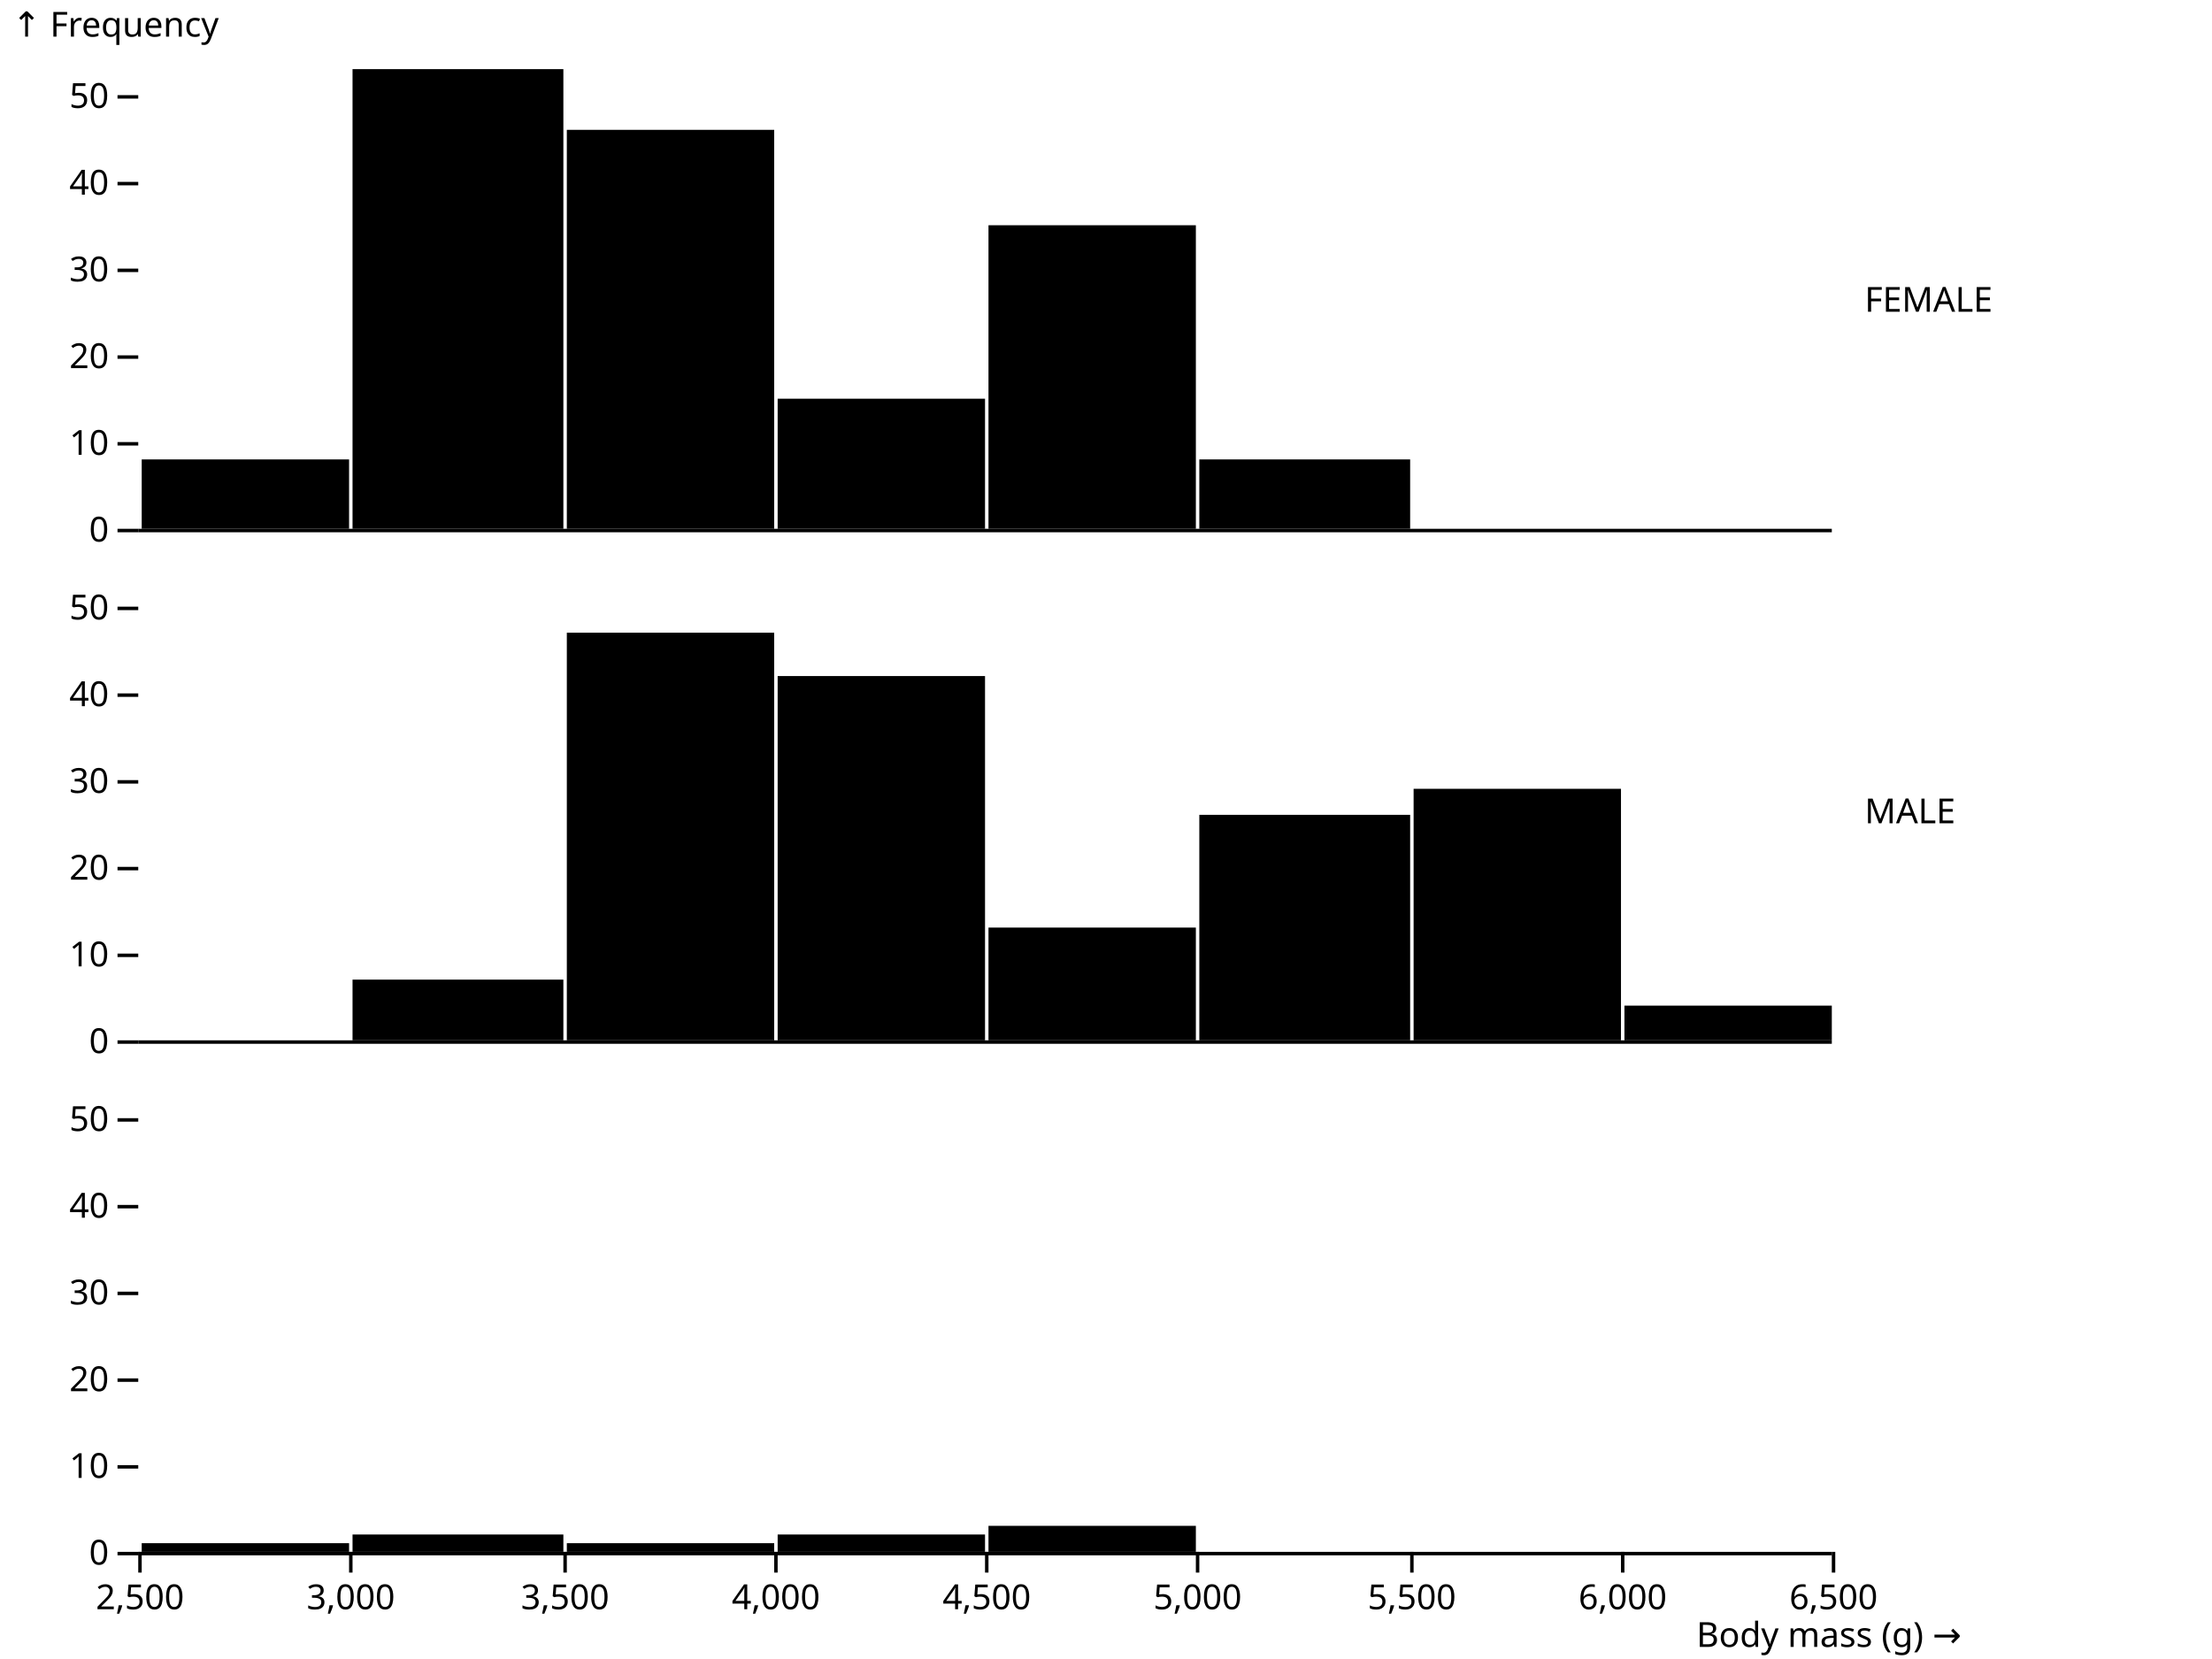
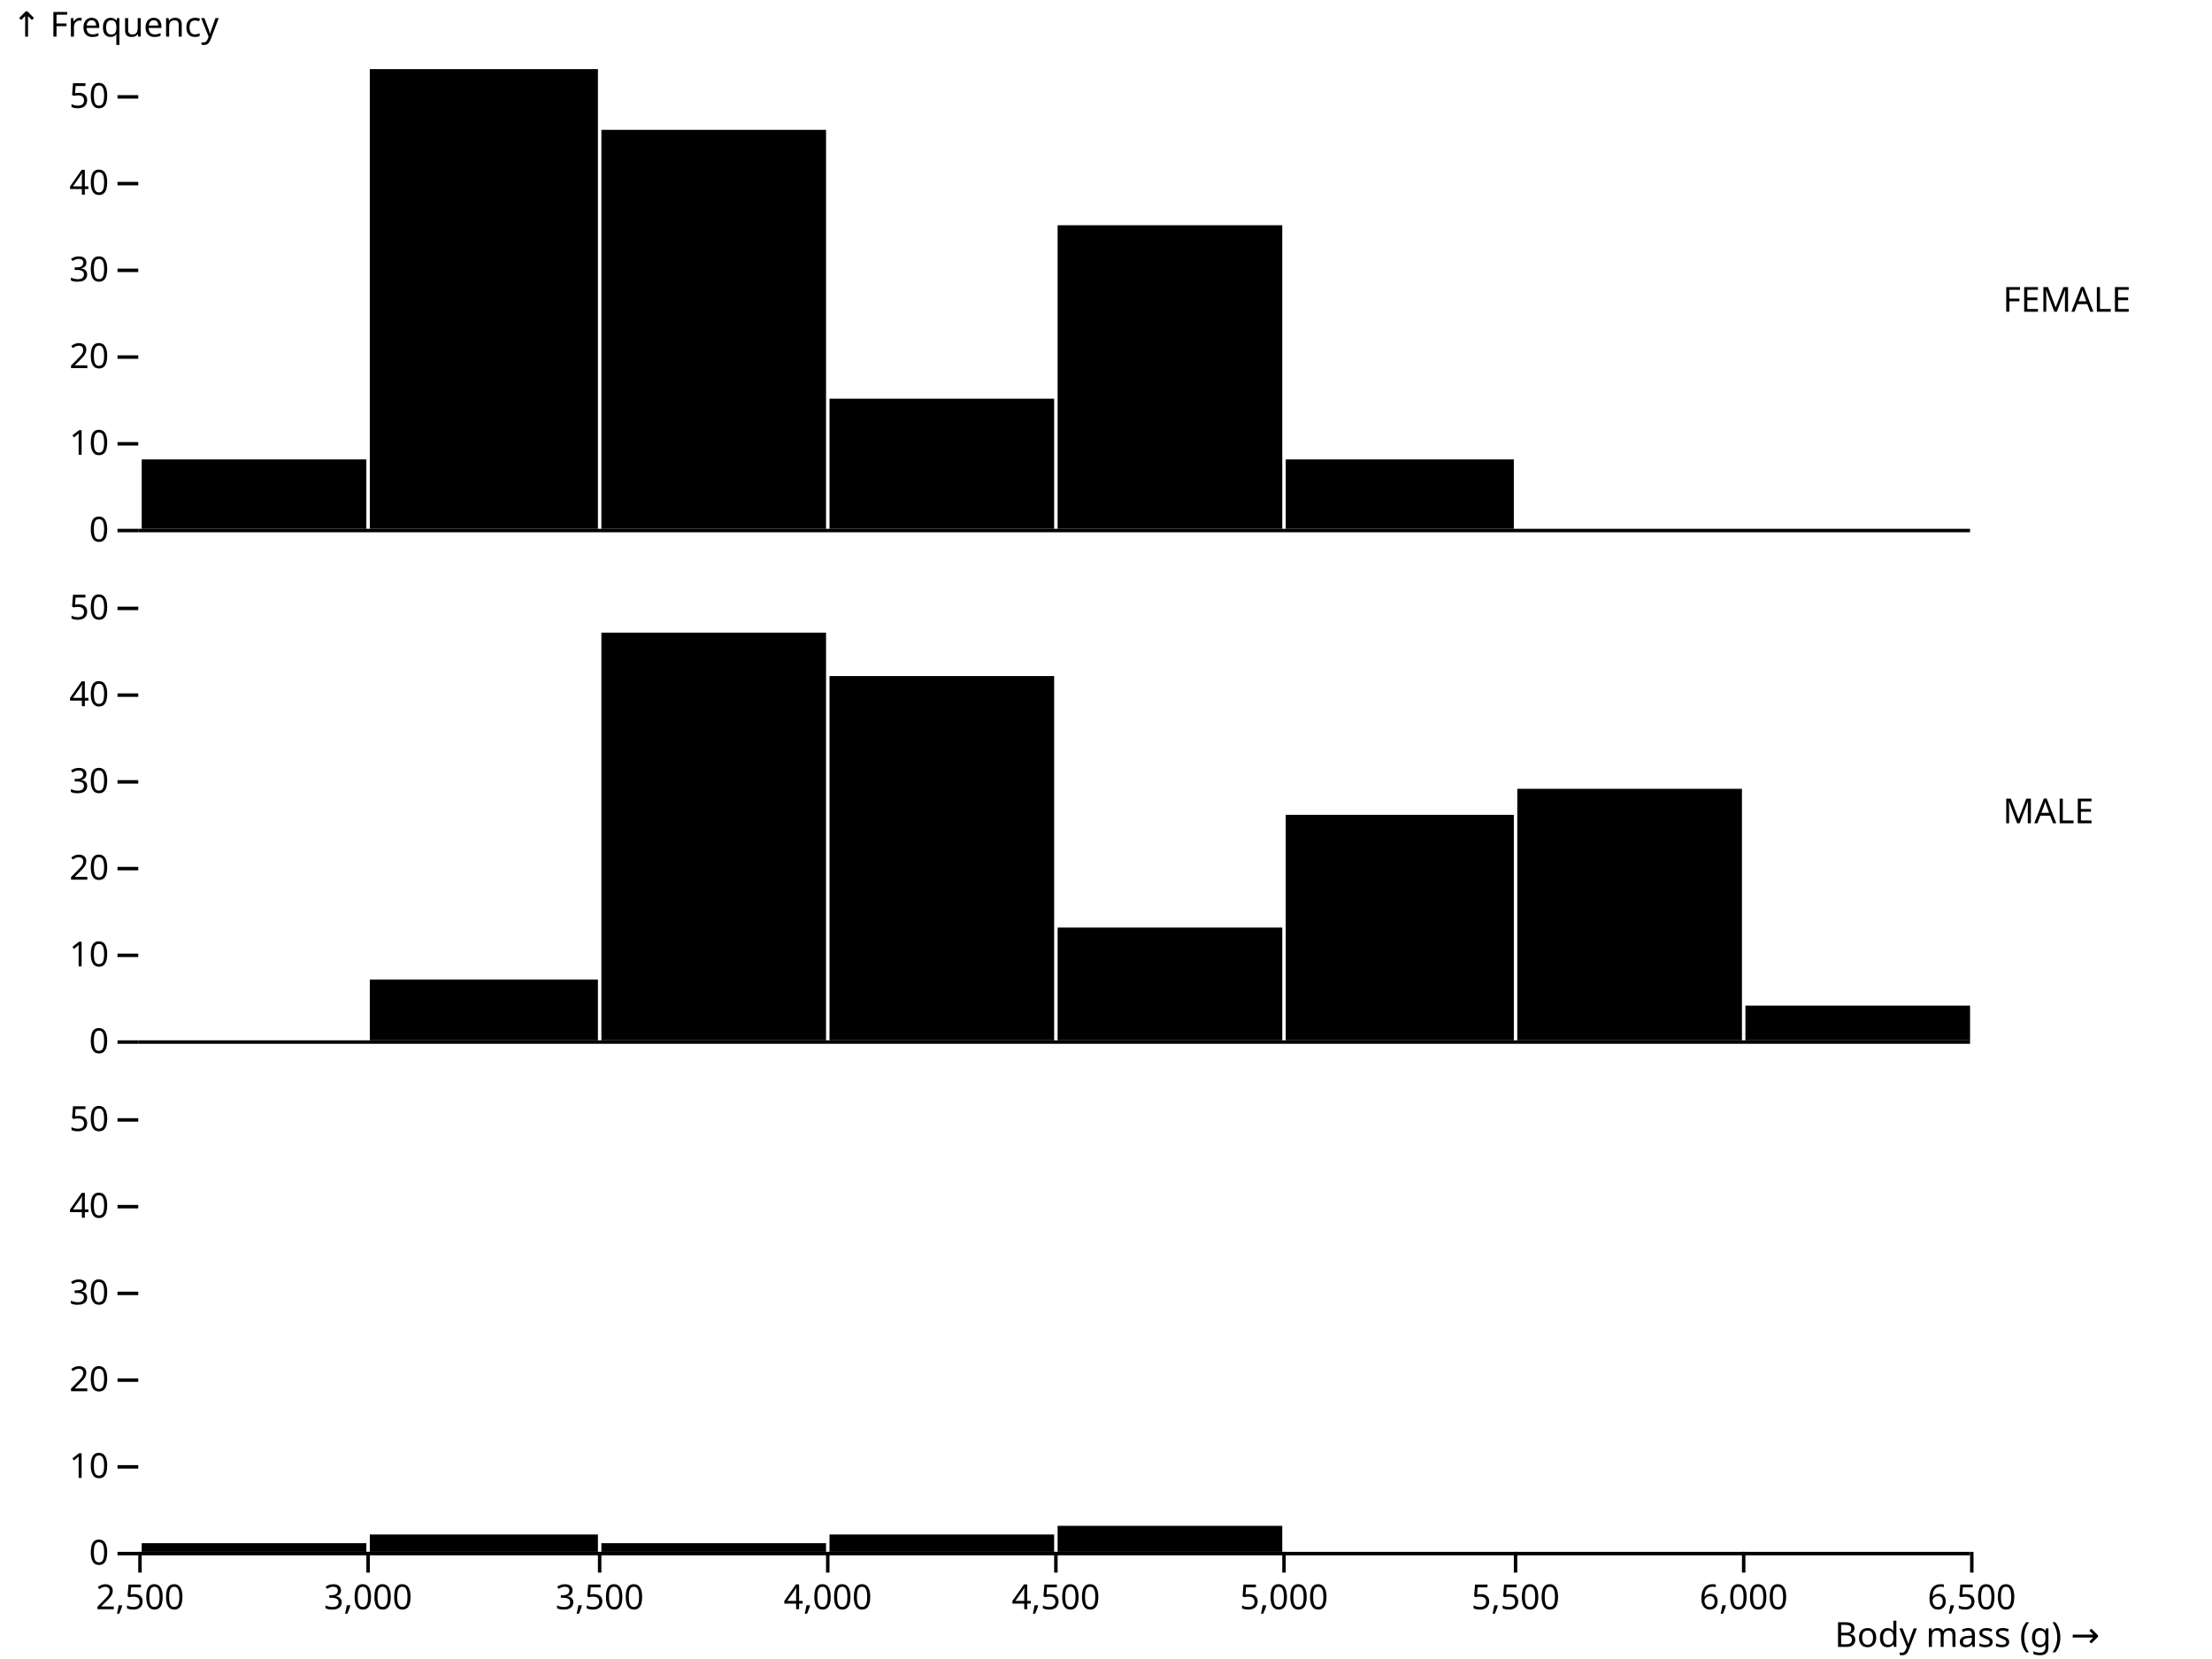
<svg xmlns="http://www.w3.org/2000/svg" class="plot" fill="currentColor" font-family="system-ui, sans-serif" font-size="10" text-anchor="middle" width="640" height="480" viewBox="0 0 640 480">
  <style>
    .plot {
      display: block;
      background: white;
      height: auto;
      height: intrinsic;
      max-width: 100%;
    }

    .plot text,
    .plot tspan {
      white-space: pre;
    }
  </style>
  <g aria-label="facet" transform="translate(0,0)">
    <g aria-label="fy-axis tick label" text-anchor="start" transform="translate(9.5,0.5)">
-       <text y="0.32em" transform="translate(530,86.5)">FEMALE</text>
+       <text y="0.32em" transform="translate(570,86.5)">FEMALE</text>
    </g>
    <g aria-label="y-axis tick" fill="none" stroke="currentColor" transform="translate(0,0.5)">
      <path transform="translate(40,153)" d="M0,0L-6,0" />
      <path transform="translate(40,127.9057)" d="M0,0L-6,0" />
      <path transform="translate(40,102.8113)" d="M0,0L-6,0" />
      <path transform="translate(40,77.71698)" d="M0,0L-6,0" />
      <path transform="translate(40,52.62264)" d="M0,0L-6,0" />
      <path transform="translate(40,27.5283)" d="M0,0L-6,0" />
    </g>
    <g aria-label="y-axis tick label" text-anchor="end" font-variant="tabular-nums" transform="translate(-8.5,0.5)">
      <text y="0.32em" transform="translate(40,153)">0</text>
      <text y="0.32em" transform="translate(40,127.9057)">10</text>
      <text y="0.32em" transform="translate(40,102.8113)">20</text>
      <text y="0.32em" transform="translate(40,77.71698)">30</text>
      <text y="0.32em" transform="translate(40,52.62264)">40</text>
      <text y="0.32em" transform="translate(40,27.5283)">50</text>
    </g>
    <g aria-label="y-axis label" text-anchor="start" transform="translate(-36.5,-16.5)">
      <text y="0.71em" transform="translate(40,20)">↑ Frequency</text>
    </g>
    <g aria-label="rect">
-       <rect x="41" y="132.925" width="60" height="20.075" />
-       <rect x="102" y="20" width="61" height="133" />
-       <rect x="164" y="37.566" width="60" height="115.434" />
-       <rect x="225" y="115.358" width="60" height="37.642" />
-       <rect x="286" y="65.17" width="60" height="87.83" />
-       <rect x="347" y="132.925" width="61" height="20.075" />
+       <rect x="41" y="132.925" width="65" height="20.075" />
+       <rect x="107" y="20" width="66" height="133" />
+       <rect x="174" y="37.566" width="65" height="115.434" />
+       <rect x="240" y="115.358" width="65" height="37.642" />
+       <rect x="306" y="65.17" width="65" height="87.83" />
+       <rect x="372" y="132.925" width="66" height="20.075" />
    </g>
    <g aria-label="rule" stroke="currentColor" transform="translate(0,0.5)">
-       <line x1="40" x2="530" y1="153" y2="153" />
+       <line x1="40" x2="570" y1="153" y2="153" />
    </g>
  </g>
  <g aria-label="facet" transform="translate(0,148)">
    <g aria-label="fy-axis tick label" text-anchor="start" transform="translate(9.5,0.5)">
-       <text y="0.32em" transform="translate(530,86.5)">MALE</text>
+       <text y="0.32em" transform="translate(570,86.5)">MALE</text>
    </g>
    <g aria-label="y-axis tick" fill="none" stroke="currentColor" transform="translate(0,0.5)">
      <path transform="translate(40,153)" d="M0,0L-6,0" />
      <path transform="translate(40,127.9057)" d="M0,0L-6,0" />
      <path transform="translate(40,102.8113)" d="M0,0L-6,0" />
      <path transform="translate(40,77.71698)" d="M0,0L-6,0" />
      <path transform="translate(40,52.62264)" d="M0,0L-6,0" />
      <path transform="translate(40,27.5283)" d="M0,0L-6,0" />
    </g>
    <g aria-label="y-axis tick label" text-anchor="end" font-variant="tabular-nums" transform="translate(-8.5,0.5)">
      <text y="0.32em" transform="translate(40,153)">0</text>
      <text y="0.32em" transform="translate(40,127.9057)">10</text>
      <text y="0.32em" transform="translate(40,102.8113)">20</text>
      <text y="0.32em" transform="translate(40,77.71698)">30</text>
      <text y="0.32em" transform="translate(40,52.62264)">40</text>
      <text y="0.32em" transform="translate(40,27.5283)">50</text>
    </g>
    <g aria-label="rect">
-       <rect x="102" y="135.434" width="61" height="17.566" />
-       <rect x="164" y="35.057" width="60" height="117.943" />
-       <rect x="225" y="47.604" width="60" height="105.396" />
-       <rect x="286" y="120.377" width="60" height="32.623" />
-       <rect x="347" y="87.755" width="61" height="65.245" />
-       <rect x="409" y="80.226" width="60" height="72.774" />
-       <rect x="470" y="142.962" width="60" height="10.038" />
+       <rect x="107" y="135.434" width="66" height="17.566" />
+       <rect x="174" y="35.057" width="65" height="117.943" />
+       <rect x="240" y="47.604" width="65" height="105.396" />
+       <rect x="306" y="120.377" width="65" height="32.623" />
+       <rect x="372" y="87.755" width="66" height="65.245" />
+       <rect x="439" y="80.226" width="65" height="72.774" />
+       <rect x="505" y="142.962" width="65" height="10.038" />
    </g>
    <g aria-label="rule" stroke="currentColor" transform="translate(0,0.5)">
-       <line x1="40" x2="530" y1="153" y2="153" />
+       <line x1="40" x2="570" y1="153" y2="153" />
    </g>
  </g>
  <g aria-label="facet" transform="translate(0,296)">
    <g aria-label="y-axis tick" fill="none" stroke="currentColor" transform="translate(0,0.5)">
      <path transform="translate(40,153)" d="M0,0L-6,0" />
      <path transform="translate(40,127.9057)" d="M0,0L-6,0" />
      <path transform="translate(40,102.8113)" d="M0,0L-6,0" />
      <path transform="translate(40,77.71698)" d="M0,0L-6,0" />
      <path transform="translate(40,52.62264)" d="M0,0L-6,0" />
      <path transform="translate(40,27.5283)" d="M0,0L-6,0" />
    </g>
    <g aria-label="y-axis tick label" text-anchor="end" font-variant="tabular-nums" transform="translate(-8.5,0.5)">
      <text y="0.32em" transform="translate(40,153)">0</text>
      <text y="0.32em" transform="translate(40,127.9057)">10</text>
      <text y="0.32em" transform="translate(40,102.8113)">20</text>
      <text y="0.32em" transform="translate(40,77.71698)">30</text>
      <text y="0.32em" transform="translate(40,52.62264)">40</text>
      <text y="0.32em" transform="translate(40,27.5283)">50</text>
    </g>
    <g aria-label="x-axis tick" fill="none" stroke="currentColor" transform="translate(0.5,0)">
      <path transform="translate(40,153)" d="M0,0L0,6" />
-       <path transform="translate(101,153)" d="M0,0L0,6" />
-       <path transform="translate(163,153)" d="M0,0L0,6" />
-       <path transform="translate(224,153)" d="M0,0L0,6" />
-       <path transform="translate(285,153)" d="M0,0L0,6" />
-       <path transform="translate(346,153)" d="M0,0L0,6" />
-       <path transform="translate(408,153)" d="M0,0L0,6" />
-       <path transform="translate(469,153)" d="M0,0L0,6" />
-       <path transform="translate(530,153)" d="M0,0L0,6" />
+       <path transform="translate(106,153)" d="M0,0L0,6" />
+       <path transform="translate(173,153)" d="M0,0L0,6" />
+       <path transform="translate(239,153)" d="M0,0L0,6" />
+       <path transform="translate(305,153)" d="M0,0L0,6" />
+       <path transform="translate(371,153)" d="M0,0L0,6" />
+       <path transform="translate(438,153)" d="M0,0L0,6" />
+       <path transform="translate(504,153)" d="M0,0L0,6" />
+       <path transform="translate(570,153)" d="M0,0L0,6" />
    </g>
    <g aria-label="x-axis tick label" font-variant="tabular-nums" transform="translate(0.5,9.5)">
      <text y="0.71em" transform="translate(40,153)">2,500</text>
-       <text y="0.71em" transform="translate(101,153)">3,000</text>
-       <text y="0.71em" transform="translate(163,153)">3,500</text>
-       <text y="0.71em" transform="translate(224,153)">4,000</text>
-       <text y="0.71em" transform="translate(285,153)">4,500</text>
-       <text y="0.71em" transform="translate(346,153)">5,000</text>
-       <text y="0.71em" transform="translate(408,153)">5,500</text>
-       <text y="0.71em" transform="translate(469,153)">6,000</text>
-       <text y="0.71em" transform="translate(530,153)">6,500</text>
+       <text y="0.71em" transform="translate(106,153)">3,000</text>
+       <text y="0.71em" transform="translate(173,153)">3,500</text>
+       <text y="0.71em" transform="translate(239,153)">4,000</text>
+       <text y="0.71em" transform="translate(305,153)">4,500</text>
+       <text y="0.71em" transform="translate(371,153)">5,000</text>
+       <text y="0.71em" transform="translate(438,153)">5,500</text>
+       <text y="0.71em" transform="translate(504,153)">6,000</text>
+       <text y="0.71em" transform="translate(570,153)">6,500</text>
    </g>
    <g aria-label="x-axis label" text-anchor="end" transform="translate(37.5,27.5)">
-       <text transform="translate(530,153)">Body mass (g) →</text>
+       <text transform="translate(570,153)">Body mass (g) →</text>
    </g>
    <g aria-label="rect">
-       <rect x="41" y="150.491" width="60" height="2.509" />
-       <rect x="102" y="147.981" width="61" height="5.019" />
-       <rect x="164" y="150.491" width="60" height="2.509" />
-       <rect x="225" y="147.981" width="60" height="5.019" />
-       <rect x="286" y="145.472" width="60" height="7.528" />
+       <rect x="41" y="150.491" width="65" height="2.509" />
+       <rect x="107" y="147.981" width="66" height="5.019" />
+       <rect x="174" y="150.491" width="65" height="2.509" />
+       <rect x="240" y="147.981" width="65" height="5.019" />
+       <rect x="306" y="145.472" width="65" height="7.528" />
    </g>
    <g aria-label="rule" stroke="currentColor" transform="translate(0,0.5)">
-       <line x1="40" x2="530" y1="153" y2="153" />
+       <line x1="40" x2="570" y1="153" y2="153" />
    </g>
  </g>
</svg>
